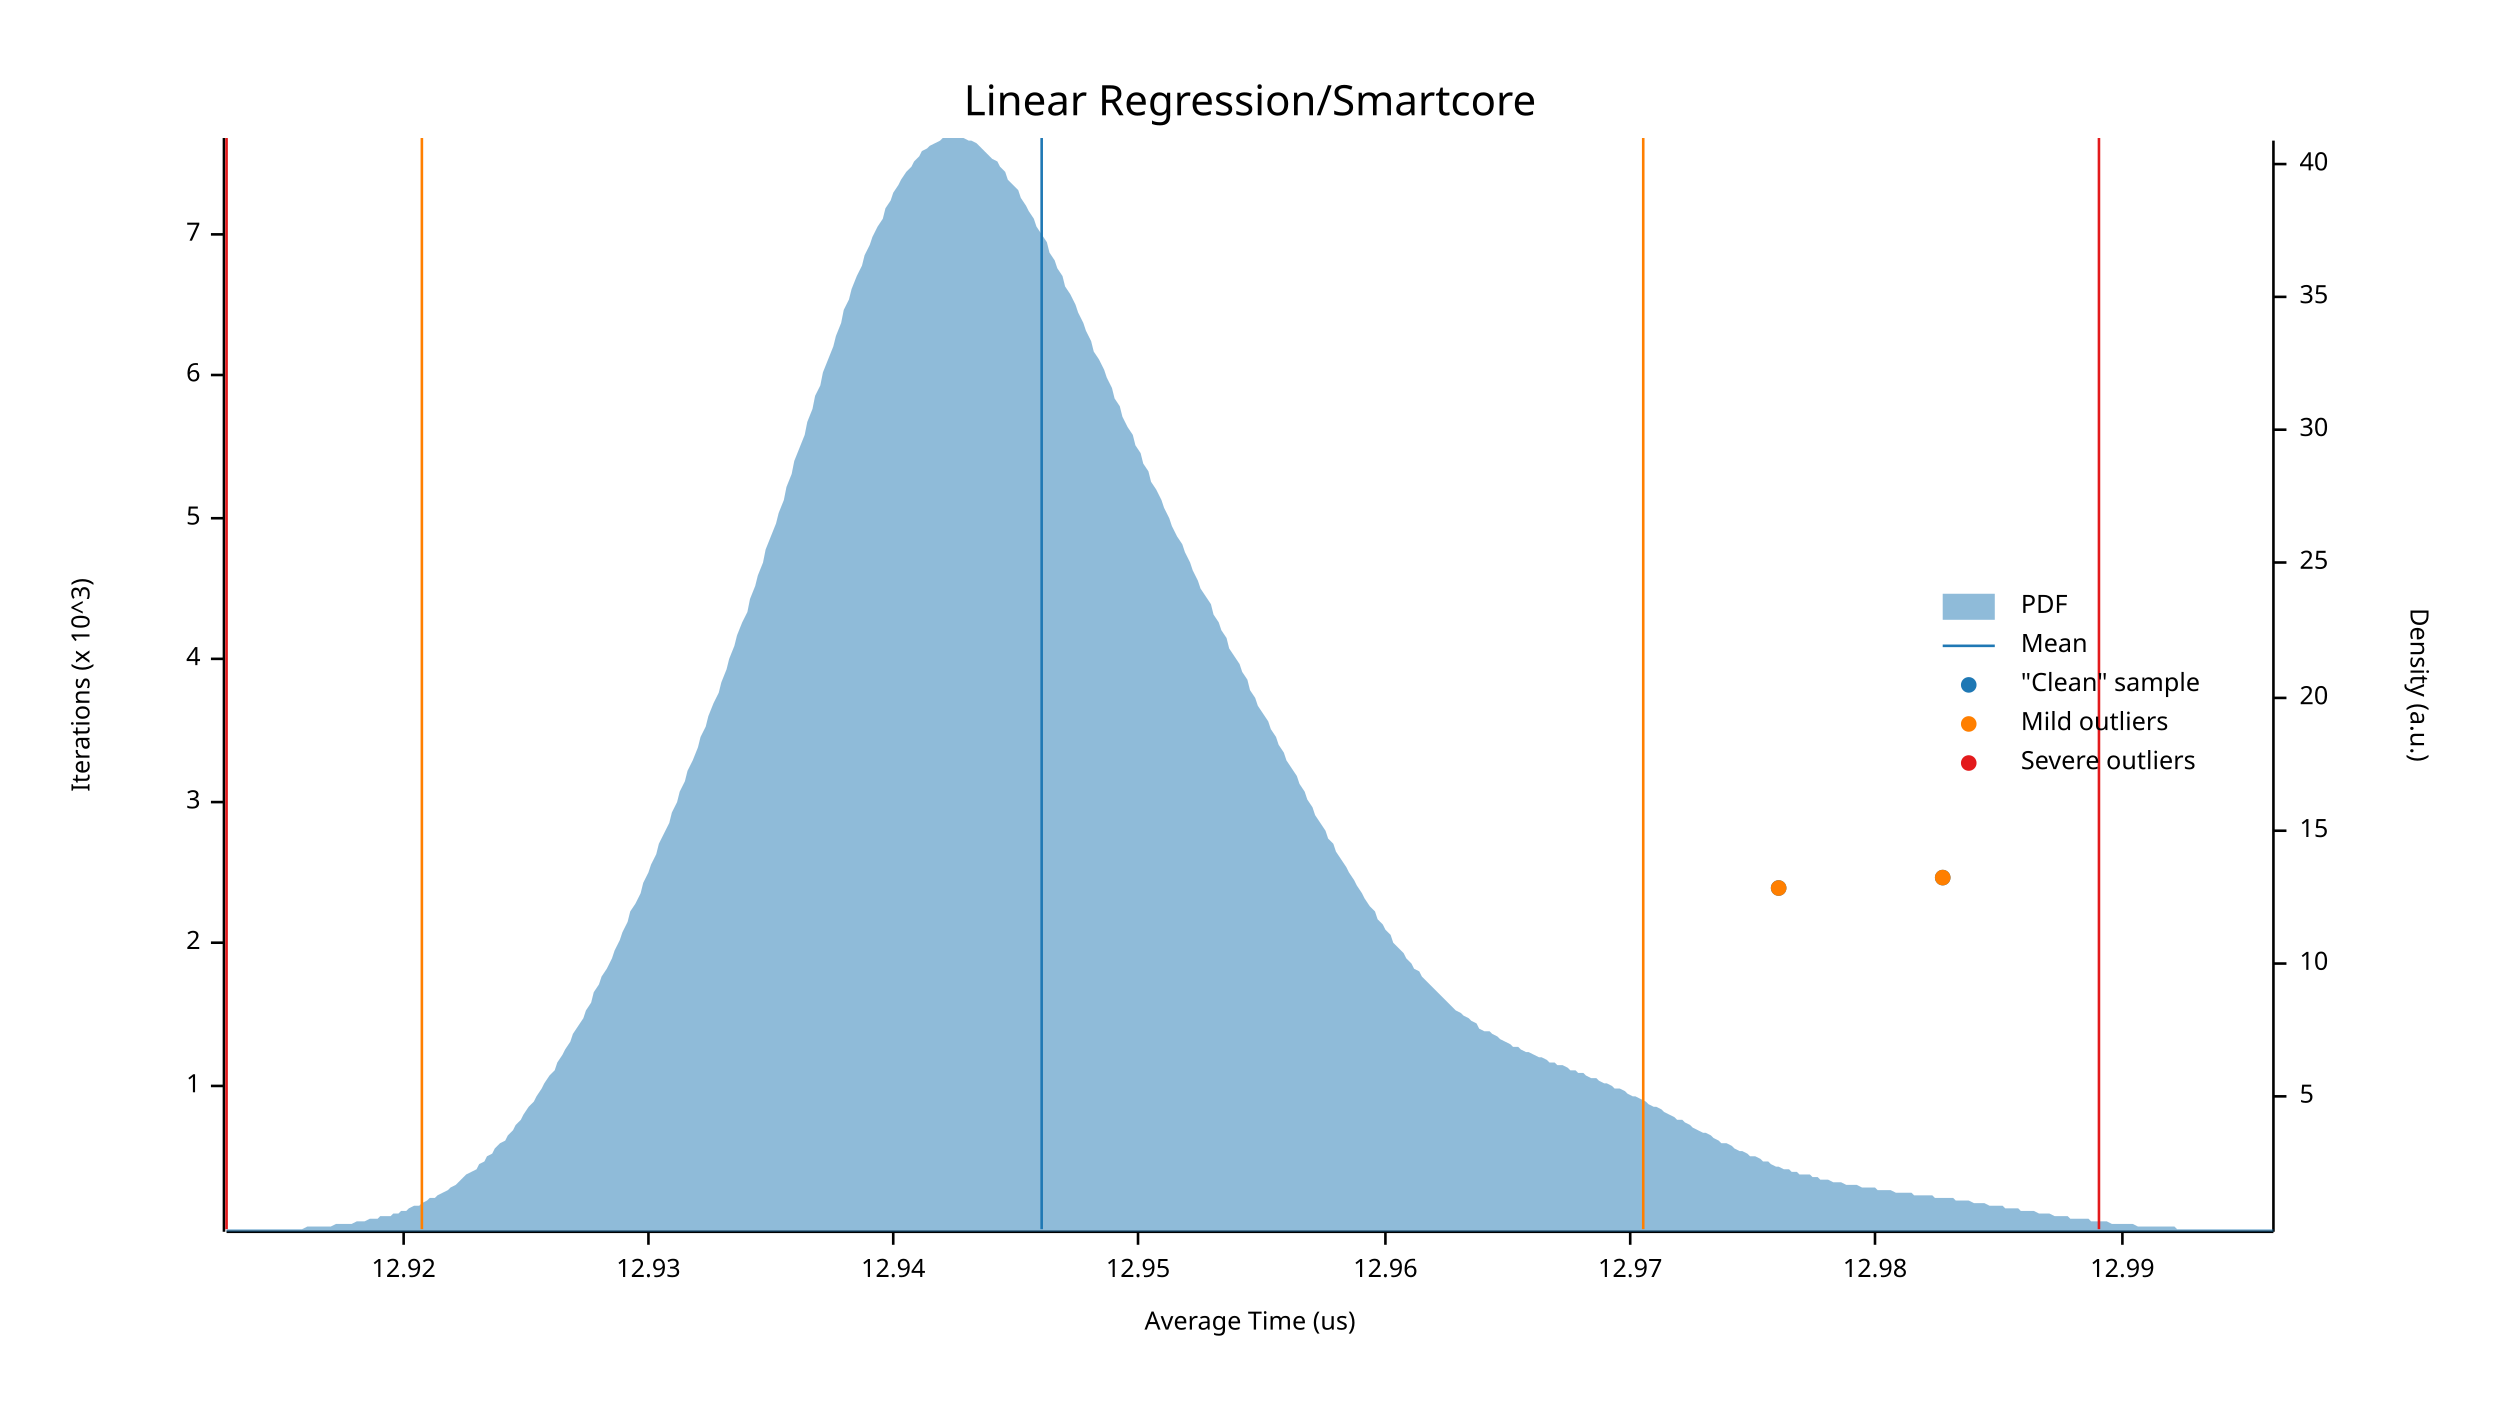
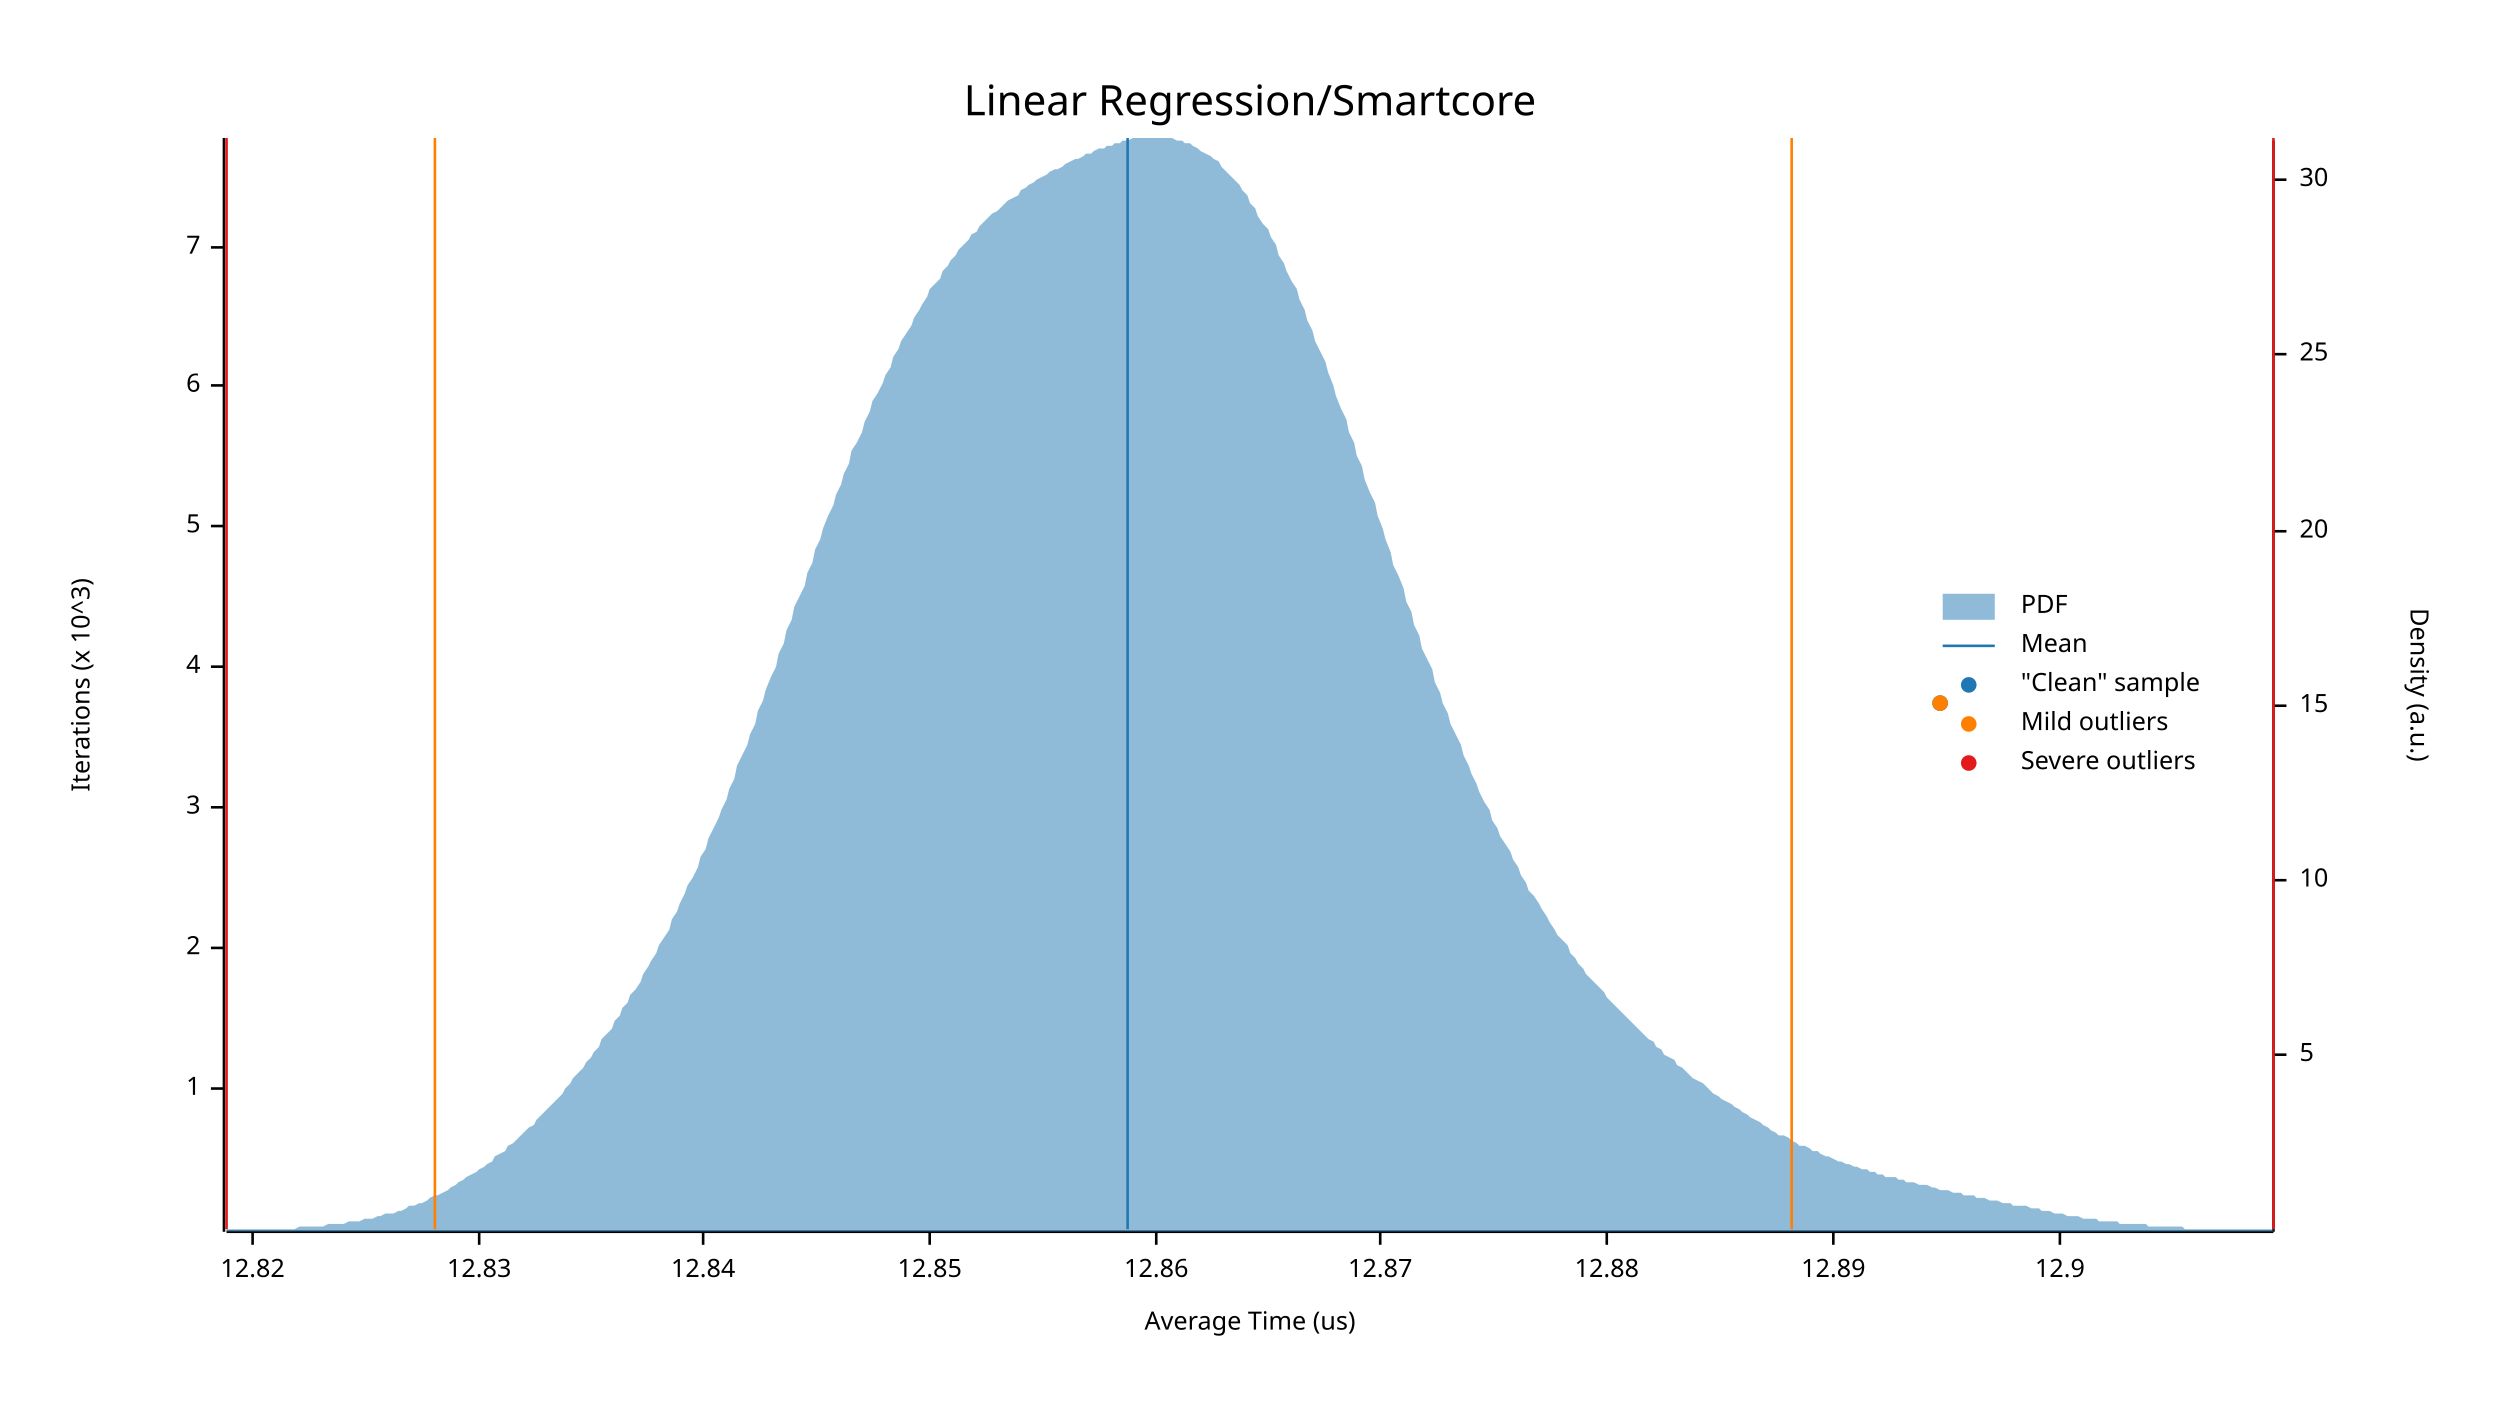
<svg xmlns="http://www.w3.org/2000/svg" width="960" height="540" viewBox="0 0 960 540">
  <text x="480" y="32" dy="0.76em" text-anchor="middle" font-family="sans-serif" font-size="16.129" opacity="1" fill="#000000">
Linear Regression/Smartcore
</text>
  <text x="27" y="263" dy="0.76em" text-anchor="middle" font-family="sans-serif" font-size="9.677" opacity="1" fill="#000000" transform="rotate(270, 27, 263)">
Iterations (x 10^3)
</text>
  <text x="480" y="513" dy="-0.5ex" text-anchor="middle" font-family="sans-serif" font-size="9.677" opacity="1" fill="#000000">
Average Time (us)
</text>
  <polyline fill="none" opacity="1" stroke="#000000" stroke-width="1" points="86,53 86,473 " />
-   <text x="77" y="417" dy="0.5ex" text-anchor="end" font-family="sans-serif" font-size="9.677" opacity="1" fill="#000000">
+   <text x="77" y="418" dy="0.5ex" text-anchor="end" font-family="sans-serif" font-size="9.677" opacity="1" fill="#000000">
1
</text>
-   <polyline fill="none" opacity="1" stroke="#000000" stroke-width="1" points="81,417 86,417 " />
-   <text x="77" y="362" dy="0.5ex" text-anchor="end" font-family="sans-serif" font-size="9.677" opacity="1" fill="#000000">
+   <polyline fill="none" opacity="1" stroke="#000000" stroke-width="1" points="81,418 86,418 " />
+   <text x="77" y="364" dy="0.5ex" text-anchor="end" font-family="sans-serif" font-size="9.677" opacity="1" fill="#000000">
2
</text>
-   <polyline fill="none" opacity="1" stroke="#000000" stroke-width="1" points="81,362 86,362 " />
-   <text x="77" y="308" dy="0.5ex" text-anchor="end" font-family="sans-serif" font-size="9.677" opacity="1" fill="#000000">
+   <polyline fill="none" opacity="1" stroke="#000000" stroke-width="1" points="81,364 86,364 " />
+   <text x="77" y="310" dy="0.5ex" text-anchor="end" font-family="sans-serif" font-size="9.677" opacity="1" fill="#000000">
3
</text>
-   <polyline fill="none" opacity="1" stroke="#000000" stroke-width="1" points="81,308 86,308 " />
-   <text x="77" y="253" dy="0.5ex" text-anchor="end" font-family="sans-serif" font-size="9.677" opacity="1" fill="#000000">
+   <polyline fill="none" opacity="1" stroke="#000000" stroke-width="1" points="81,310 86,310 " />
+   <text x="77" y="256" dy="0.5ex" text-anchor="end" font-family="sans-serif" font-size="9.677" opacity="1" fill="#000000">
4
</text>
-   <polyline fill="none" opacity="1" stroke="#000000" stroke-width="1" points="81,253 86,253 " />
-   <text x="77" y="199" dy="0.5ex" text-anchor="end" font-family="sans-serif" font-size="9.677" opacity="1" fill="#000000">
+   <polyline fill="none" opacity="1" stroke="#000000" stroke-width="1" points="81,256 86,256 " />
+   <text x="77" y="202" dy="0.5ex" text-anchor="end" font-family="sans-serif" font-size="9.677" opacity="1" fill="#000000">
5
</text>
-   <polyline fill="none" opacity="1" stroke="#000000" stroke-width="1" points="81,199 86,199 " />
-   <text x="77" y="144" dy="0.5ex" text-anchor="end" font-family="sans-serif" font-size="9.677" opacity="1" fill="#000000">
+   <polyline fill="none" opacity="1" stroke="#000000" stroke-width="1" points="81,202 86,202 " />
+   <text x="77" y="148" dy="0.5ex" text-anchor="end" font-family="sans-serif" font-size="9.677" opacity="1" fill="#000000">
6
</text>
-   <polyline fill="none" opacity="1" stroke="#000000" stroke-width="1" points="81,144 86,144 " />
-   <text x="77" y="90" dy="0.5ex" text-anchor="end" font-family="sans-serif" font-size="9.677" opacity="1" fill="#000000">
+   <polyline fill="none" opacity="1" stroke="#000000" stroke-width="1" points="81,148 86,148 " />
+   <text x="77" y="95" dy="0.5ex" text-anchor="end" font-family="sans-serif" font-size="9.677" opacity="1" fill="#000000">
7
</text>
-   <polyline fill="none" opacity="1" stroke="#000000" stroke-width="1" points="81,90 86,90 " />
+   <polyline fill="none" opacity="1" stroke="#000000" stroke-width="1" points="81,95 86,95 " />
  <polyline fill="none" opacity="1" stroke="#000000" stroke-width="1" points="87,473 873,473 " />
-   <text x="155" y="483" dy="0.76em" text-anchor="middle" font-family="sans-serif" font-size="9.677" opacity="1" fill="#000000">
- 12.92
+   <text x="97" y="483" dy="0.76em" text-anchor="middle" font-family="sans-serif" font-size="9.677" opacity="1" fill="#000000">
+ 12.82
</text>
-   <polyline fill="none" opacity="1" stroke="#000000" stroke-width="1" points="155,473 155,478 " />
-   <text x="249" y="483" dy="0.76em" text-anchor="middle" font-family="sans-serif" font-size="9.677" opacity="1" fill="#000000">
- 12.93
+   <polyline fill="none" opacity="1" stroke="#000000" stroke-width="1" points="97,473 97,478 " />
+   <text x="184" y="483" dy="0.76em" text-anchor="middle" font-family="sans-serif" font-size="9.677" opacity="1" fill="#000000">
+ 12.83
</text>
-   <polyline fill="none" opacity="1" stroke="#000000" stroke-width="1" points="249,473 249,478 " />
-   <text x="343" y="483" dy="0.76em" text-anchor="middle" font-family="sans-serif" font-size="9.677" opacity="1" fill="#000000">
- 12.94
+   <polyline fill="none" opacity="1" stroke="#000000" stroke-width="1" points="184,473 184,478 " />
+   <text x="270" y="483" dy="0.76em" text-anchor="middle" font-family="sans-serif" font-size="9.677" opacity="1" fill="#000000">
+ 12.84
</text>
-   <polyline fill="none" opacity="1" stroke="#000000" stroke-width="1" points="343,473 343,478 " />
-   <text x="437" y="483" dy="0.76em" text-anchor="middle" font-family="sans-serif" font-size="9.677" opacity="1" fill="#000000">
- 12.95
+   <polyline fill="none" opacity="1" stroke="#000000" stroke-width="1" points="270,473 270,478 " />
+   <text x="357" y="483" dy="0.76em" text-anchor="middle" font-family="sans-serif" font-size="9.677" opacity="1" fill="#000000">
+ 12.85
</text>
-   <polyline fill="none" opacity="1" stroke="#000000" stroke-width="1" points="437,473 437,478 " />
-   <text x="532" y="483" dy="0.76em" text-anchor="middle" font-family="sans-serif" font-size="9.677" opacity="1" fill="#000000">
- 12.96
+   <polyline fill="none" opacity="1" stroke="#000000" stroke-width="1" points="357,473 357,478 " />
+   <text x="444" y="483" dy="0.76em" text-anchor="middle" font-family="sans-serif" font-size="9.677" opacity="1" fill="#000000">
+ 12.86
</text>
-   <polyline fill="none" opacity="1" stroke="#000000" stroke-width="1" points="532,473 532,478 " />
-   <text x="626" y="483" dy="0.76em" text-anchor="middle" font-family="sans-serif" font-size="9.677" opacity="1" fill="#000000">
- 12.97
+   <polyline fill="none" opacity="1" stroke="#000000" stroke-width="1" points="444,473 444,478 " />
+   <text x="530" y="483" dy="0.76em" text-anchor="middle" font-family="sans-serif" font-size="9.677" opacity="1" fill="#000000">
+ 12.87
</text>
-   <polyline fill="none" opacity="1" stroke="#000000" stroke-width="1" points="626,473 626,478 " />
-   <text x="720" y="483" dy="0.76em" text-anchor="middle" font-family="sans-serif" font-size="9.677" opacity="1" fill="#000000">
- 12.98
+   <polyline fill="none" opacity="1" stroke="#000000" stroke-width="1" points="530,473 530,478 " />
+   <text x="617" y="483" dy="0.76em" text-anchor="middle" font-family="sans-serif" font-size="9.677" opacity="1" fill="#000000">
+ 12.88
</text>
-   <polyline fill="none" opacity="1" stroke="#000000" stroke-width="1" points="720,473 720,478 " />
-   <text x="815" y="483" dy="0.76em" text-anchor="middle" font-family="sans-serif" font-size="9.677" opacity="1" fill="#000000">
- 12.99
+   <polyline fill="none" opacity="1" stroke="#000000" stroke-width="1" points="617,473 617,478 " />
+   <text x="704" y="483" dy="0.76em" text-anchor="middle" font-family="sans-serif" font-size="9.677" opacity="1" fill="#000000">
+ 12.89
</text>
-   <polyline fill="none" opacity="1" stroke="#000000" stroke-width="1" points="815,473 815,478 " />
+   <polyline fill="none" opacity="1" stroke="#000000" stroke-width="1" points="704,473 704,478 " />
+   <text x="791" y="483" dy="0.76em" text-anchor="middle" font-family="sans-serif" font-size="9.677" opacity="1" fill="#000000">
+ 12.9
+ </text>
+   <polyline fill="none" opacity="1" stroke="#000000" stroke-width="1" points="791,473 791,478 " />
  <text x="933" y="263" dy="0.76em" text-anchor="middle" font-family="sans-serif" font-size="9.677" opacity="1" fill="#000000" transform="rotate(90, 933, 263)">
Density (a.u.)
</text>
  <polyline fill="none" opacity="1" stroke="#000000" stroke-width="1" points="873,54 873,473 " />
-   <text x="883" y="421" dy="0.5ex" text-anchor="start" font-family="sans-serif" font-size="9.677" opacity="1" fill="#000000">
+   <text x="883" y="405" dy="0.5ex" text-anchor="start" font-family="sans-serif" font-size="9.677" opacity="1" fill="#000000">
5
</text>
-   <polyline fill="none" opacity="1" stroke="#000000" stroke-width="1" points="873,421 878,421 " />
-   <text x="883" y="370" dy="0.5ex" text-anchor="start" font-family="sans-serif" font-size="9.677" opacity="1" fill="#000000">
+   <polyline fill="none" opacity="1" stroke="#000000" stroke-width="1" points="873,405 878,405 " />
+   <text x="883" y="338" dy="0.5ex" text-anchor="start" font-family="sans-serif" font-size="9.677" opacity="1" fill="#000000">
10
</text>
-   <polyline fill="none" opacity="1" stroke="#000000" stroke-width="1" points="873,370 878,370 " />
-   <text x="883" y="319" dy="0.5ex" text-anchor="start" font-family="sans-serif" font-size="9.677" opacity="1" fill="#000000">
+   <polyline fill="none" opacity="1" stroke="#000000" stroke-width="1" points="873,338 878,338 " />
+   <text x="883" y="271" dy="0.5ex" text-anchor="start" font-family="sans-serif" font-size="9.677" opacity="1" fill="#000000">
15
</text>
-   <polyline fill="none" opacity="1" stroke="#000000" stroke-width="1" points="873,319 878,319 " />
-   <text x="883" y="268" dy="0.5ex" text-anchor="start" font-family="sans-serif" font-size="9.677" opacity="1" fill="#000000">
+   <polyline fill="none" opacity="1" stroke="#000000" stroke-width="1" points="873,271 878,271 " />
+   <text x="883" y="204" dy="0.5ex" text-anchor="start" font-family="sans-serif" font-size="9.677" opacity="1" fill="#000000">
20
</text>
-   <polyline fill="none" opacity="1" stroke="#000000" stroke-width="1" points="873,268 878,268 " />
-   <text x="883" y="216" dy="0.5ex" text-anchor="start" font-family="sans-serif" font-size="9.677" opacity="1" fill="#000000">
+   <polyline fill="none" opacity="1" stroke="#000000" stroke-width="1" points="873,204 878,204 " />
+   <text x="883" y="136" dy="0.5ex" text-anchor="start" font-family="sans-serif" font-size="9.677" opacity="1" fill="#000000">
25
</text>
-   <polyline fill="none" opacity="1" stroke="#000000" stroke-width="1" points="873,216 878,216 " />
-   <text x="883" y="165" dy="0.5ex" text-anchor="start" font-family="sans-serif" font-size="9.677" opacity="1" fill="#000000">
+   <polyline fill="none" opacity="1" stroke="#000000" stroke-width="1" points="873,136 878,136 " />
+   <text x="883" y="69" dy="0.5ex" text-anchor="start" font-family="sans-serif" font-size="9.677" opacity="1" fill="#000000">
30
</text>
-   <polyline fill="none" opacity="1" stroke="#000000" stroke-width="1" points="873,165 878,165 " />
-   <text x="883" y="114" dy="0.5ex" text-anchor="start" font-family="sans-serif" font-size="9.677" opacity="1" fill="#000000">
- 35
- </text>
-   <polyline fill="none" opacity="1" stroke="#000000" stroke-width="1" points="873,114 878,114 " />
-   <text x="883" y="63" dy="0.5ex" text-anchor="start" font-family="sans-serif" font-size="9.677" opacity="1" fill="#000000">
- 40
- </text>
-   <polyline fill="none" opacity="1" stroke="#000000" stroke-width="1" points="873,63 878,63 " />
-   <polygon opacity="0.5" fill="#1F78B4" points="87,472 88,472 90,472 91,472 93,472 94,472 96,472 98,472 99,472 101,472 102,472 104,472 105,472 107,472 109,472 110,472 112,472 113,472 115,472 116,472 118,471 120,471 121,471 123,471 124,471 126,471 127,471 129,470 131,470 132,470 134,470 135,470 137,469 138,469 140,469 142,468 143,468 145,468 146,467 148,467 150,467 151,466 153,466 154,465 156,465 157,464 159,463 161,463 162,462 164,461 165,460 167,460 168,459 170,458 172,457 173,456 175,455 176,454 178,452 179,451 181,450 183,449 184,447 186,446 187,444 189,443 190,441 192,439 194,438 195,436 197,434 198,432 200,430 201,428 203,425 205,423 206,421 208,418 209,416 211,413 213,411 214,408 216,405 217,403 219,400 220,397 222,394 224,391 225,388 227,385 228,381 230,378 231,375 233,372 235,368 236,365 238,361 239,358 241,354 242,350 244,347 246,343 247,339 249,335 250,332 252,328 253,324 255,320 257,316 258,312 260,308 261,304 263,300 264,296 266,292 268,287 269,283 271,279 272,275 274,270 276,266 277,262 279,257 280,253 282,248 283,244 285,239 287,235 288,230 290,225 291,221 293,216 294,211 296,206 298,201 299,197 301,192 302,187 304,182 305,177 307,172 309,167 310,162 312,157 313,152 315,148 316,143 318,138 320,133 321,129 323,124 324,119 326,115 327,111 329,106 331,102 332,98 334,94 335,91 337,87 339,84 340,80 342,77 343,74 345,71 346,69 348,66 350,64 351,62 353,60 354,58 356,57 357,56 359,55 361,54 362,53 364,53 365,53 367,53 368,53 370,53 372,54 373,54 375,55 376,56 378,58 379,59 381,61 383,62 384,64 386,66 387,69 389,71 391,73 392,76 394,79 395,81 397,84 398,87 400,90 402,93 403,97 405,100 406,103 408,106 409,110 411,113 413,117 414,120 416,124 417,127 419,131 420,135 422,138 424,142 425,145 427,149 428,153 430,156 431,160 433,164 435,167 436,171 438,174 439,178 441,181 442,185 444,188 446,192 447,195 449,199 450,202 452,206 454,209 455,212 457,216 458,219 460,223 461,226 463,229 465,232 466,236 468,239 469,242 471,245 472,249 474,252 476,255 477,258 479,261 480,265 482,268 483,271 485,274 487,277 488,280 490,283 491,286 493,289 494,292 496,295 498,298 499,301 501,304 502,307 504,310 505,313 507,316 509,319 510,322 512,324 513,327 515,330 517,333 518,335 520,338 521,340 523,343 524,345 526,348 528,350 529,353 531,355 532,357 534,359 535,362 537,364 539,366 540,368 542,370 543,372 545,373 546,375 548,377 550,379 551,380 553,382 554,383 556,385 557,386 559,388 561,389 562,390 564,391 565,392 567,393 568,395 570,396 572,396 573,397 575,398 576,399 578,400 580,401 581,402 583,402 584,403 586,404 587,404 589,405 591,406 592,406 594,407 595,408 597,408 598,409 600,409 602,410 603,411 605,411 606,412 608,412 609,413 611,414 613,414 614,415 616,416 617,416 619,417 620,418 622,418 624,419 625,420 627,421 628,421 630,422 632,423 633,424 635,425 636,425 638,426 639,427 641,428 643,429 644,430 646,430 647,431 649,432 650,433 652,434 654,435 655,435 657,436 658,437 660,438 661,439 663,439 665,440 666,441 668,442 669,442 671,443 672,444 674,444 676,445 677,446 679,446 680,447 682,448 683,448 685,449 687,449 688,450 690,450 691,451 693,451 695,451 696,452 698,452 699,453 701,453 702,453 704,454 706,454 707,454 709,455 710,455 712,455 713,455 715,456 717,456 718,456 720,456 721,457 723,457 724,457 726,457 728,458 729,458 731,458 732,458 734,458 735,459 737,459 739,459 740,459 742,459 743,460 745,460 746,460 748,460 750,460 751,461 753,461 754,461 756,461 758,462 759,462 761,462 762,462 764,463 765,463 767,463 769,463 770,464 772,464 773,464 775,464 776,465 778,465 780,465 781,465 783,466 784,466 786,466 787,466 789,467 791,467 792,467 794,467 795,468 797,468 798,468 800,468 802,468 803,469 805,469 806,469 808,469 809,469 811,470 813,470 814,470 816,470 817,470 819,470 821,471 822,471 824,471 825,471 827,471 828,471 830,471 832,471 833,471 835,471 836,472 838,472 839,472 841,472 843,472 844,472 846,472 847,472 849,472 850,472 852,472 854,472 855,472 857,472 858,472 860,472 861,472 863,472 865,472 866,472 868,472 869,472 871,472 873,472 873,473 87,473 " />
-   <polyline fill="none" opacity="1" stroke="#1F78B4" stroke-width="1" points="400,472 400,53 " />
-   <polyline fill="none" opacity="1" stroke="#FF7F00" stroke-width="1" points="162,472 162,53 " />
-   <polyline fill="none" opacity="1" stroke="#FF7F00" stroke-width="1" points="631,472 631,53 " />
+   <polyline fill="none" opacity="1" stroke="#000000" stroke-width="1" points="873,69 878,69 " />
+   <polygon opacity="0.5" fill="#1F78B4" points="87,472 88,472 90,472 91,472 93,472 94,472 96,472 98,472 99,472 101,472 102,472 104,472 105,472 107,472 109,472 110,472 112,472 113,472 115,471 116,471 118,471 120,471 121,471 123,471 124,471 126,470 127,470 129,470 131,470 132,470 134,469 135,469 137,469 138,469 140,468 142,468 143,468 145,467 146,467 148,466 150,466 151,466 153,465 154,465 156,464 157,463 159,463 161,462 162,462 164,461 165,460 167,459 168,459 170,458 172,457 173,456 175,455 176,454 178,453 179,452 181,451 183,450 184,449 186,448 187,447 189,446 190,444 192,443 194,442 195,440 197,439 198,438 200,436 201,435 203,433 205,432 206,430 208,428 209,427 211,425 213,423 214,422 216,420 217,418 219,416 220,414 222,412 224,410 225,408 227,406 228,404 230,402 231,399 233,397 235,395 236,392 238,390 239,387 241,385 242,382 244,380 246,377 247,374 249,371 250,369 252,366 253,363 255,360 257,357 258,353 260,350 261,347 263,343 264,340 266,337 268,333 269,329 271,326 272,322 274,318 276,314 277,311 279,307 280,303 282,299 283,294 285,290 287,286 288,282 290,278 291,273 293,269 294,265 296,260 298,256 299,251 301,247 302,242 304,238 305,233 307,229 309,225 310,220 312,216 313,211 315,207 316,203 318,198 320,194 321,190 323,186 324,182 326,178 327,173 329,170 331,166 332,162 334,158 335,154 337,151 339,147 340,144 342,141 343,137 345,134 346,131 348,128 350,125 351,122 353,119 354,117 356,114 357,111 359,109 361,107 362,104 364,102 365,100 367,98 368,96 370,94 372,92 373,90 375,89 376,87 378,85 379,84 381,82 383,81 384,80 386,78 387,77 389,76 391,75 392,73 394,72 395,71 397,70 398,69 400,68 402,67 403,66 405,65 406,65 408,64 409,63 411,62 413,61 414,61 416,60 417,59 419,59 420,58 422,57 424,57 425,56 427,56 428,55 430,55 431,54 433,54 435,53 436,53 438,53 439,53 441,53 442,53 444,53 446,53 447,53 449,53 450,53 452,54 454,54 455,55 457,55 458,56 460,57 461,58 463,59 465,60 466,61 468,62 469,64 471,66 472,67 474,69 476,71 477,73 479,75 480,78 482,80 483,83 485,86 487,88 488,91 490,94 491,98 493,101 494,104 496,108 498,111 499,115 501,119 502,123 504,127 505,131 507,135 509,139 510,143 512,148 513,152 515,157 517,161 518,166 520,170 521,175 523,179 524,184 526,189 528,193 529,198 531,203 532,207 534,212 535,217 537,221 539,226 540,231 542,235 543,240 545,244 546,249 548,253 550,257 551,262 553,266 554,270 556,274 557,278 559,282 561,286 562,290 564,294 565,297 567,301 568,304 570,308 572,311 573,315 575,318 576,321 578,324 580,327 581,330 583,333 584,336 586,339 587,342 589,344 591,347 592,349 594,352 595,354 597,357 598,359 600,361 602,363 603,366 605,368 606,370 608,372 609,374 611,376 613,378 614,379 616,381 617,383 619,385 620,386 622,388 624,390 625,391 627,393 628,394 630,396 632,398 633,399 635,400 636,402 638,403 639,405 641,406 643,407 644,409 646,410 647,411 649,413 650,414 652,415 654,416 655,417 657,419 658,420 660,421 661,422 663,423 665,424 666,425 668,426 669,427 671,428 672,429 674,430 676,431 677,432 679,433 680,434 682,435 683,436 685,436 687,437 688,438 690,439 691,440 693,440 695,441 696,442 698,442 699,443 701,444 702,444 704,445 706,446 707,446 709,447 710,447 712,448 713,448 715,449 717,449 718,450 720,450 721,451 723,451 724,452 726,452 728,452 729,453 731,453 732,454 734,454 735,454 737,455 739,455 740,455 742,456 743,456 745,457 746,457 748,457 750,458 751,458 753,458 754,459 756,459 758,459 759,460 761,460 762,460 764,461 765,461 767,461 769,462 770,462 772,462 773,463 775,463 776,463 778,463 780,464 781,464 783,464 784,465 786,465 787,465 789,466 791,466 792,466 794,467 795,467 797,467 798,467 800,468 802,468 803,468 805,468 806,469 808,469 809,469 811,469 813,469 814,470 816,470 817,470 819,470 821,470 822,470 824,470 825,471 827,471 828,471 830,471 832,471 833,471 835,471 836,471 838,471 839,472 841,472 843,472 844,472 846,472 847,472 849,472 850,472 852,472 854,472 855,472 857,472 858,472 860,472 861,472 863,472 865,472 866,472 868,472 869,472 871,472 873,472 873,473 87,473 " />
+   <polyline fill="none" opacity="1" stroke="#1F78B4" stroke-width="1" points="433,472 433,53 " />
+   <polyline fill="none" opacity="1" stroke="#FF7F00" stroke-width="1" points="167,472 167,53 " />
+   <polyline fill="none" opacity="1" stroke="#FF7F00" stroke-width="1" points="688,472 688,53 " />
  <polyline fill="none" opacity="1" stroke="#E31A1C" stroke-width="1" points="87,472 87,53 " />
-   <polyline fill="none" opacity="1" stroke="#E31A1C" stroke-width="1" points="806,472 806,53 " />
-   <circle cx="683" cy="341" r="3" opacity="1" fill="#1F78B4" stroke="none" stroke-width="1" />
-   <circle cx="746" cy="337" r="3" opacity="1" fill="#1F78B4" stroke="none" stroke-width="1" />
-   <circle cx="683" cy="341" r="3" opacity="1" fill="#FF7F00" stroke="none" stroke-width="1" />
-   <circle cx="746" cy="337" r="3" opacity="1" fill="#FF7F00" stroke="none" stroke-width="1" />
+   <polyline fill="none" opacity="1" stroke="#E31A1C" stroke-width="1" points="873,472 873,53 " />
+   <circle cx="745" cy="270" r="3" opacity="1" fill="#1F78B4" stroke="none" stroke-width="1" />
+   <circle cx="745" cy="270" r="3" opacity="1" fill="#FF7F00" stroke="none" stroke-width="1" />
  <text x="776" y="228" dy="0.76em" text-anchor="start" font-family="sans-serif" font-size="9.677" opacity="1" fill="#000000">
PDF
</text>
  <text x="776" y="243" dy="0.76em" text-anchor="start" font-family="sans-serif" font-size="9.677" opacity="1" fill="#000000">
Mean
</text>
  <text x="776" y="258" dy="0.76em" text-anchor="start" font-family="sans-serif" font-size="9.677" opacity="1" fill="#000000">
"Clean" sample
</text>
  <text x="776" y="273" dy="0.76em" text-anchor="start" font-family="sans-serif" font-size="9.677" opacity="1" fill="#000000">
Mild outliers
</text>
  <text x="776" y="288" dy="0.76em" text-anchor="start" font-family="sans-serif" font-size="9.677" opacity="1" fill="#000000">
Severe outliers
</text>
  <rect x="746" y="228" width="20" height="10" opacity="0.5" fill="#1F78B4" stroke="none" />
  <polyline fill="none" opacity="1" stroke="#1F78B4" stroke-width="1" points="746,248 766,248 " />
  <circle cx="756" cy="263" r="3" opacity="1" fill="#1F78B4" stroke="none" stroke-width="1" />
  <circle cx="756" cy="278" r="3" opacity="1" fill="#FF7F00" stroke="none" stroke-width="1" />
  <circle cx="756" cy="293" r="3" opacity="1" fill="#E31A1C" stroke="none" stroke-width="1" />
</svg>
